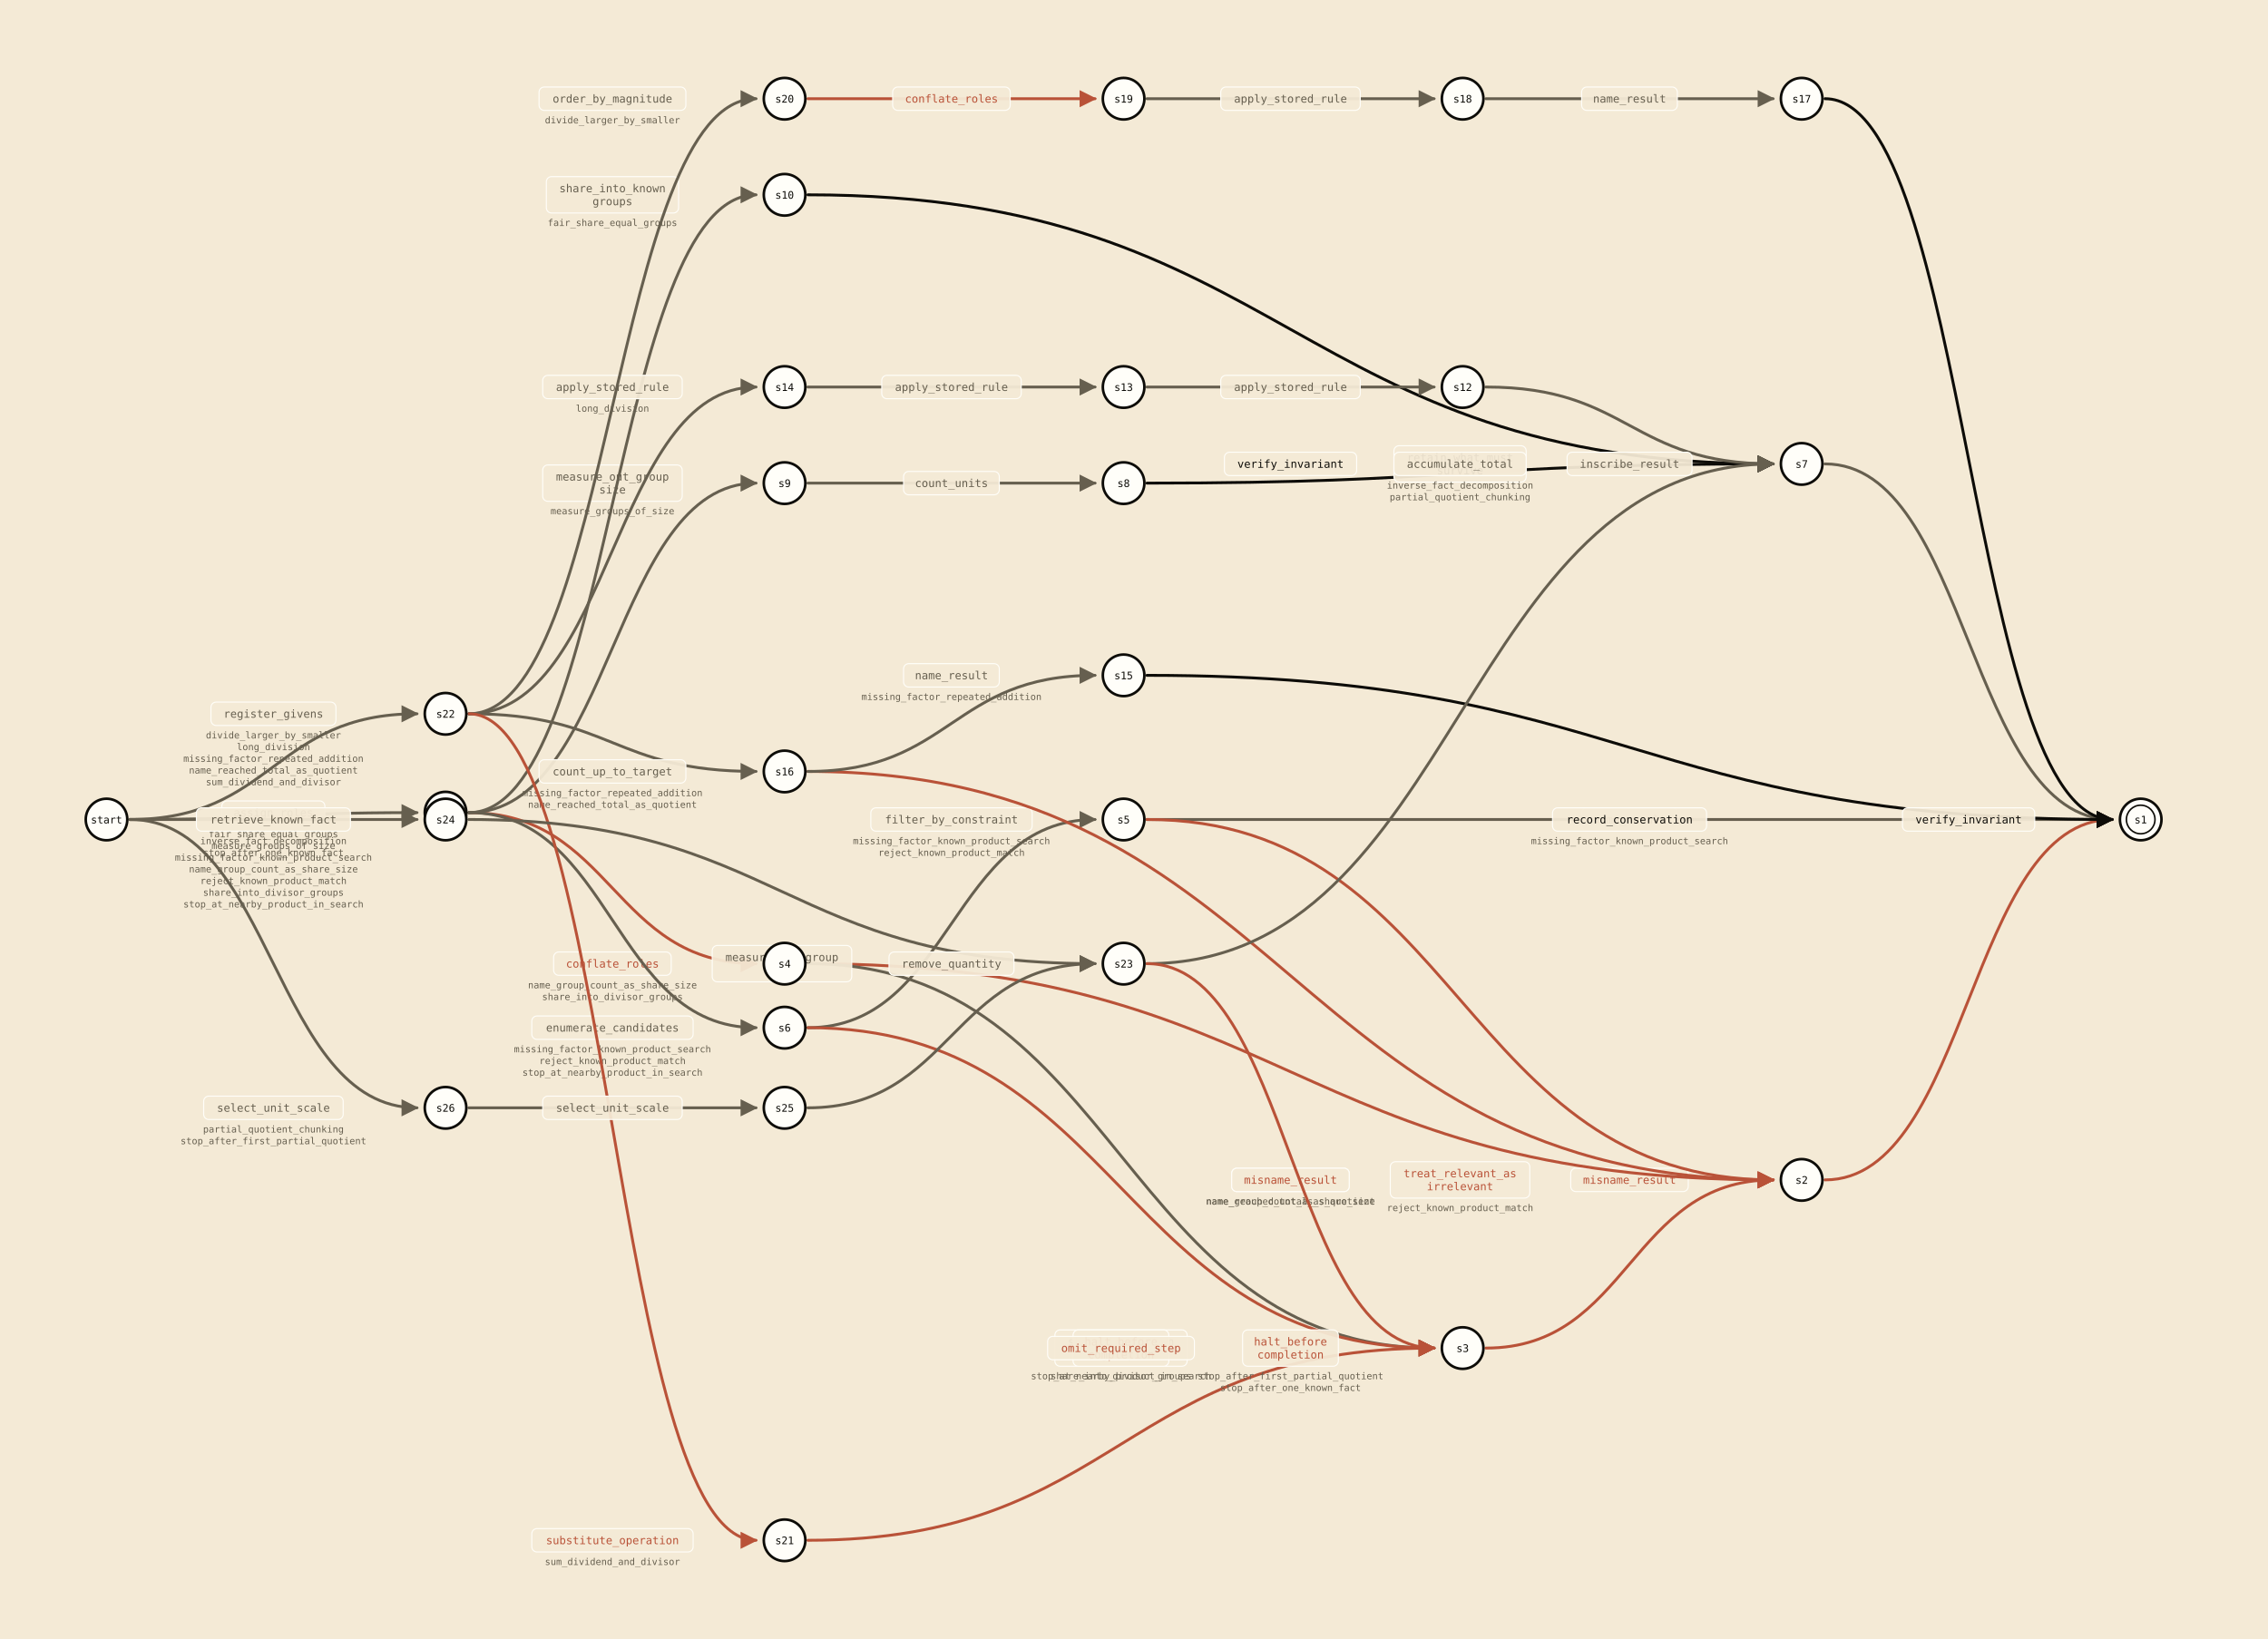
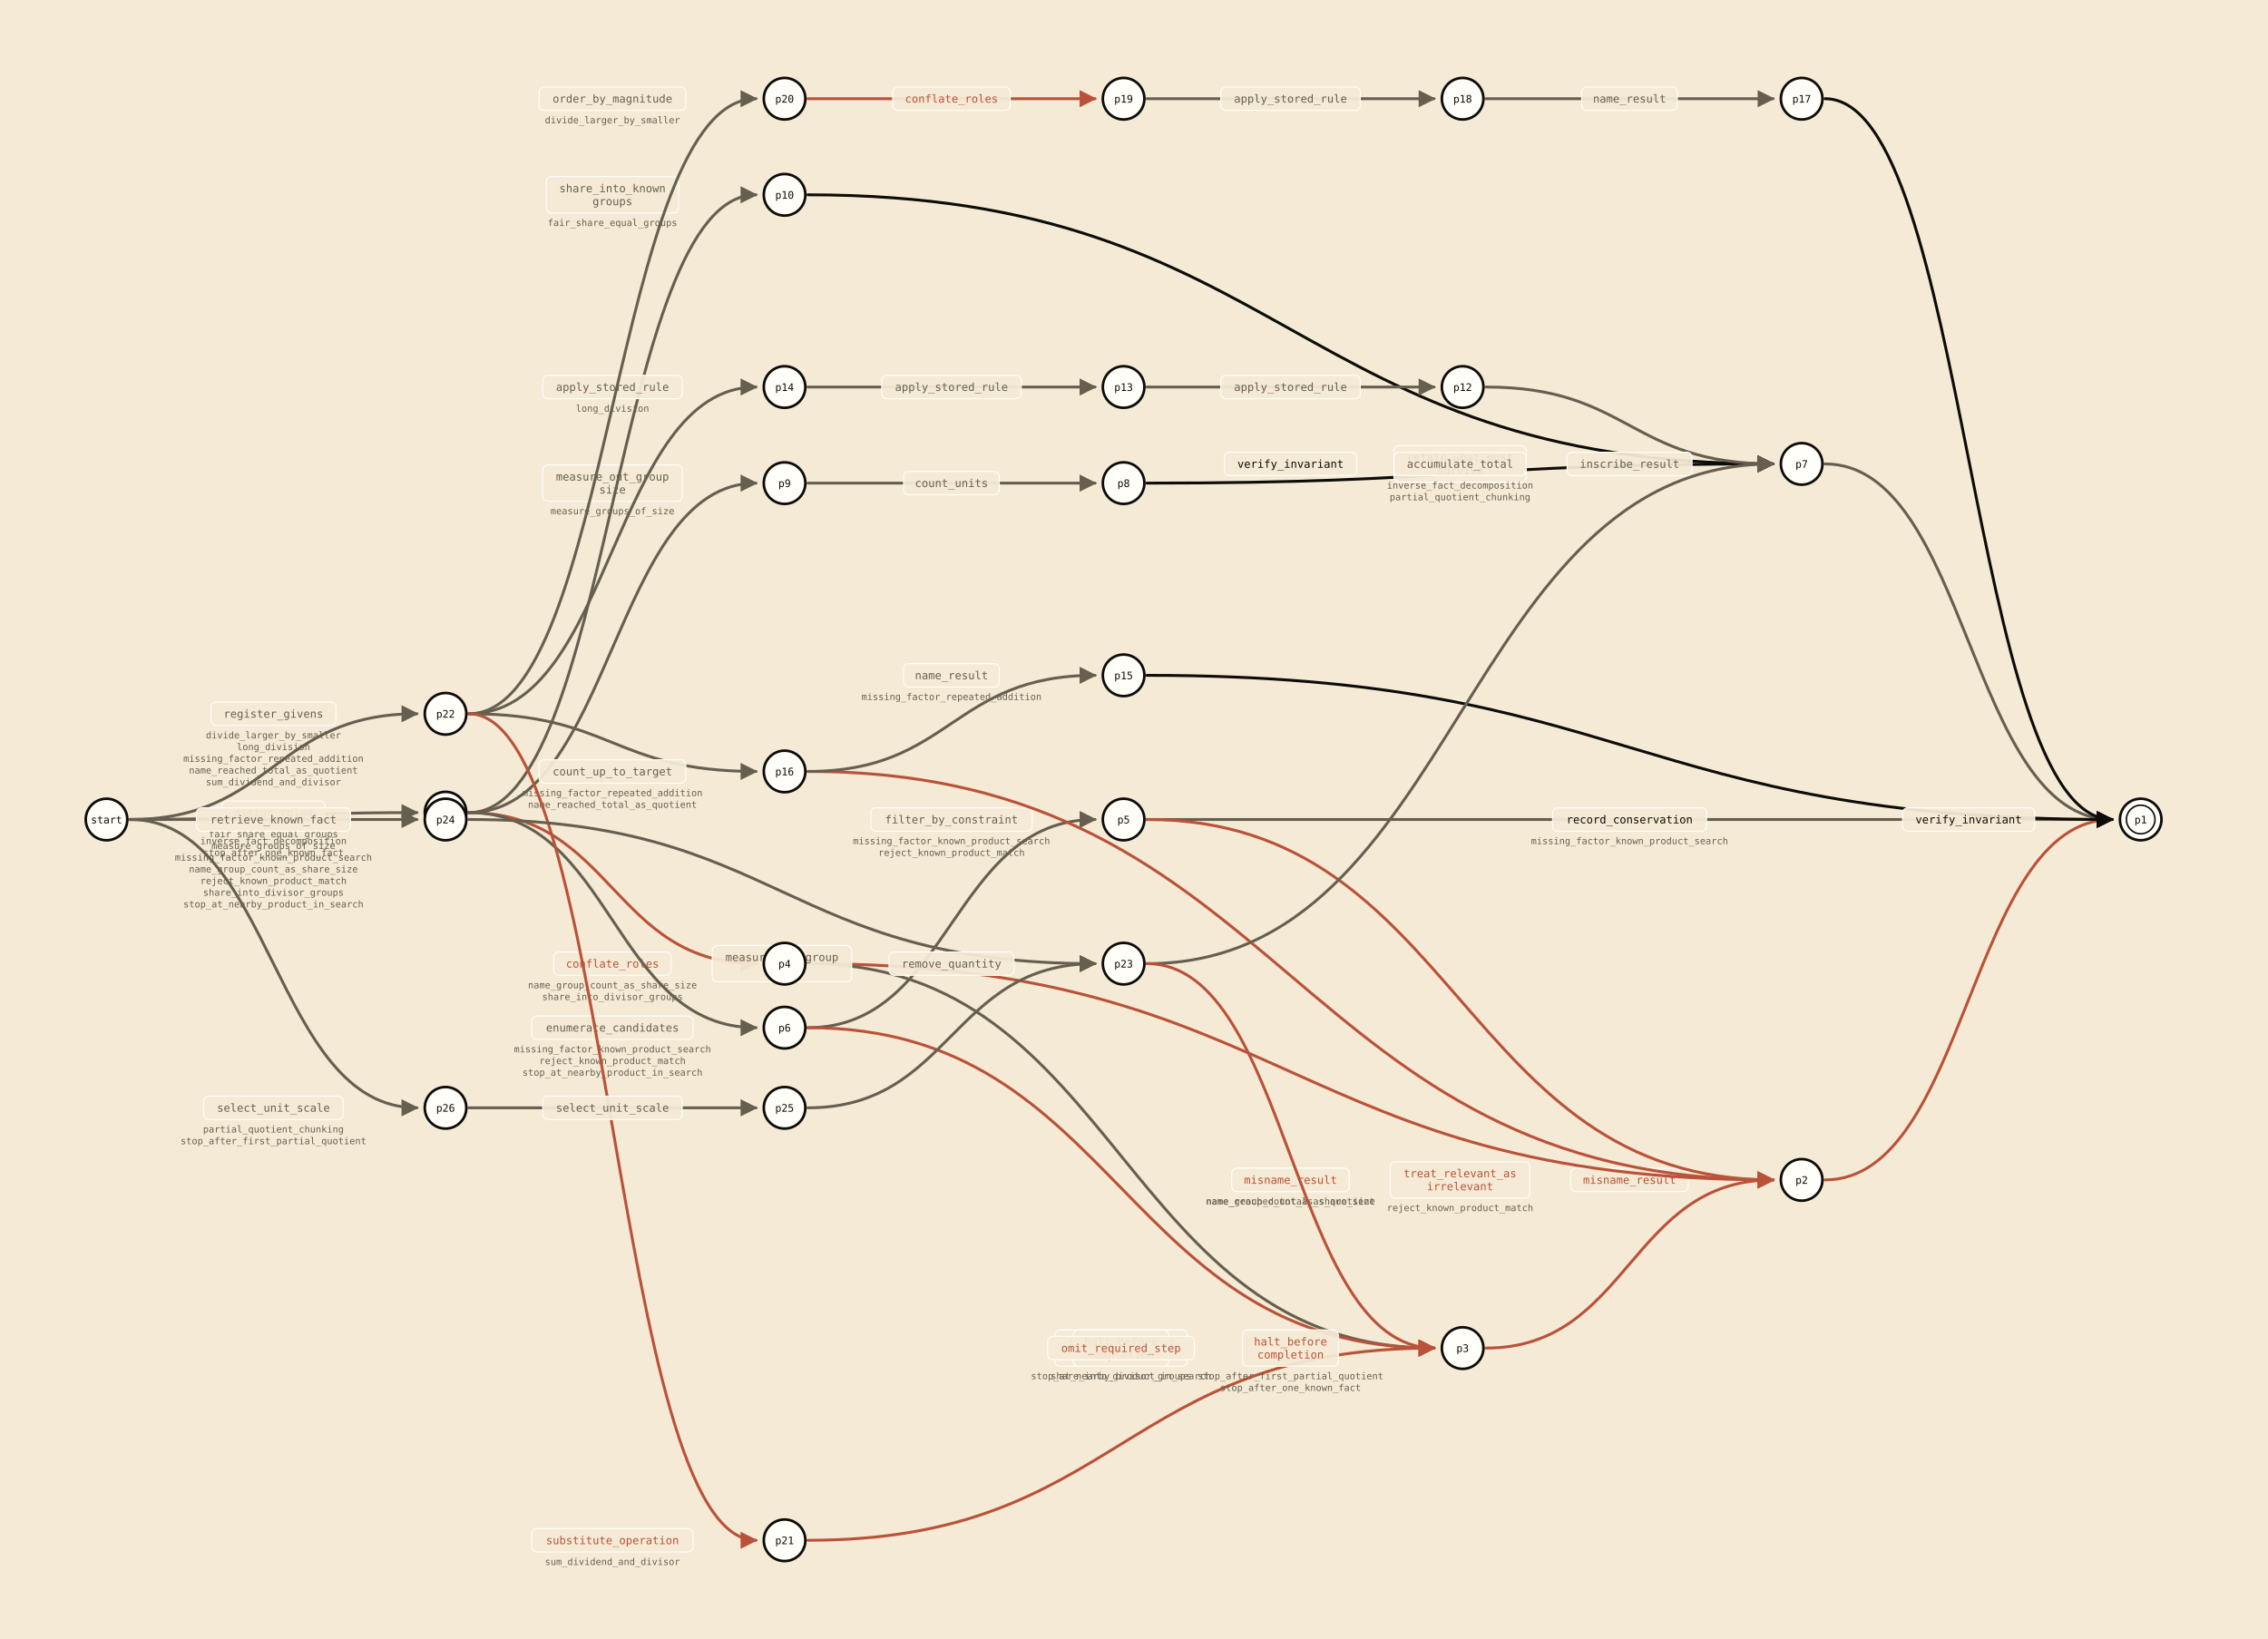
<svg xmlns="http://www.w3.org/2000/svg" width="1746" height="1262" viewBox="0 0 1746 1262" role="img" aria-labelledby="title desc">
  <rect width="100%" height="100%" fill="#f4ead6" />
  <defs>
    <marker id="composite-conserving" viewBox="0 0 10 10" refX="9" refY="5" markerWidth="6" markerHeight="6" orient="auto">
      <path d="M0 0 L10 5 L0 10 z" fill="#0d0c08" />
    </marker>
    <marker id="composite-deforming" viewBox="0 0 10 10" refX="9" refY="5" markerWidth="6" markerHeight="6" orient="auto">
      <path d="M0 0 L10 5 L0 10 z" fill="#b95238" />
    </marker>
    <marker id="composite-neutral" viewBox="0 0 10 10" refX="9" refY="5" markerWidth="6" markerHeight="6" orient="auto">
      <path d="M0 0 L10 5 L0 10 z" fill="#665f4f" />
    </marker>
  </defs>
  <path d="M 100.0 631.0 C 210.5 631.0, 210.5 625.7, 321.0 625.7" fill="none" stroke="#665f4f" stroke-width="2.2" stroke-linecap="round" marker-end="url(#composite-neutral)" />
  <rect x="170.8" y="616.7" width="79.3" height="18.0" rx="4" fill="#f4ead6" fill-opacity="0.94" stroke="#fffef9" stroke-width="0.8" />
  <text x="210.5" y="628.7" text-anchor="middle" font-family="ui-monospace, Menlo, Consolas, monospace" font-size="8.5" font-weight="normal" fill="#665f4f">assign_roles</text>
  <text x="210.5" y="644.7" text-anchor="middle" font-family="ui-monospace, Menlo, Consolas, monospace" font-size="7.2" font-weight="normal" fill="#665f4f">fair_share_equal_groups</text>
  <text x="210.5" y="653.7" text-anchor="middle" font-family="ui-monospace, Menlo, Consolas, monospace" font-size="7.2" font-weight="normal" fill="#665f4f">measure_groups_of_size</text>
  <text x="210.5" y="662.7" text-anchor="middle" font-family="ui-monospace, Menlo, Consolas, monospace" font-size="7.2" font-weight="normal" fill="#665f4f">missing_factor_known_product_search</text>
  <text x="210.5" y="671.7" text-anchor="middle" font-family="ui-monospace, Menlo, Consolas, monospace" font-size="7.2" font-weight="normal" fill="#665f4f">name_group_count_as_share_size</text>
  <text x="210.5" y="680.7" text-anchor="middle" font-family="ui-monospace, Menlo, Consolas, monospace" font-size="7.2" font-weight="normal" fill="#665f4f">reject_known_product_match</text>
  <text x="210.5" y="689.7" text-anchor="middle" font-family="ui-monospace, Menlo, Consolas, monospace" font-size="7.2" font-weight="normal" fill="#665f4f">share_into_divisor_groups</text>
  <text x="210.5" y="698.7" text-anchor="middle" font-family="ui-monospace, Menlo, Consolas, monospace" font-size="7.2" font-weight="normal" fill="#665f4f">stop_at_nearby_product_in_search</text>
  <path d="M 100.0 631.0 C 210.5 631.0, 210.5 549.6, 321.0 549.6" fill="none" stroke="#665f4f" stroke-width="2.2" stroke-linecap="round" marker-end="url(#composite-neutral)" />
  <rect x="162.4" y="540.6" width="96.2" height="18.0" rx="4" fill="#f4ead6" fill-opacity="0.94" stroke="#fffef9" stroke-width="0.8" />
  <text x="210.5" y="552.6" text-anchor="middle" font-family="ui-monospace, Menlo, Consolas, monospace" font-size="8.5" font-weight="normal" fill="#665f4f">register_givens</text>
  <text x="210.5" y="568.6" text-anchor="middle" font-family="ui-monospace, Menlo, Consolas, monospace" font-size="7.2" font-weight="normal" fill="#665f4f">divide_larger_by_smaller</text>
  <text x="210.5" y="577.6" text-anchor="middle" font-family="ui-monospace, Menlo, Consolas, monospace" font-size="7.2" font-weight="normal" fill="#665f4f">long_division</text>
  <text x="210.5" y="586.6" text-anchor="middle" font-family="ui-monospace, Menlo, Consolas, monospace" font-size="7.2" font-weight="normal" fill="#665f4f">missing_factor_repeated_addition</text>
  <text x="210.5" y="595.6" text-anchor="middle" font-family="ui-monospace, Menlo, Consolas, monospace" font-size="7.2" font-weight="normal" fill="#665f4f">name_reached_total_as_quotient</text>
  <text x="210.5" y="604.6" text-anchor="middle" font-family="ui-monospace, Menlo, Consolas, monospace" font-size="7.2" font-weight="normal" fill="#665f4f">sum_dividend_and_divisor</text>
  <path d="M 100.0 631.0 C 210.5 631.0, 210.5 631.0, 321.0 631.0" fill="none" stroke="#665f4f" stroke-width="2.2" stroke-linecap="round" marker-end="url(#composite-neutral)" />
  <rect x="151.2" y="622.0" width="118.6" height="18.0" rx="4" fill="#f4ead6" fill-opacity="0.94" stroke="#fffef9" stroke-width="0.8" />
  <text x="210.5" y="634.0" text-anchor="middle" font-family="ui-monospace, Menlo, Consolas, monospace" font-size="8.5" font-weight="normal" fill="#665f4f">retrieve_known_fact</text>
  <text x="210.5" y="650.0" text-anchor="middle" font-family="ui-monospace, Menlo, Consolas, monospace" font-size="7.2" font-weight="normal" fill="#665f4f">inverse_fact_decomposition</text>
  <text x="210.5" y="659.0" text-anchor="middle" font-family="ui-monospace, Menlo, Consolas, monospace" font-size="7.2" font-weight="normal" fill="#665f4f">stop_after_one_known_fact</text>
  <path d="M 100.0 631.0 C 210.5 631.0, 210.5 853.0, 321.0 853.0" fill="none" stroke="#665f4f" stroke-width="2.2" stroke-linecap="round" marker-end="url(#composite-neutral)" />
  <rect x="156.8" y="844.0" width="107.4" height="18.0" rx="4" fill="#f4ead6" fill-opacity="0.94" stroke="#fffef9" stroke-width="0.8" />
  <text x="210.5" y="856.0" text-anchor="middle" font-family="ui-monospace, Menlo, Consolas, monospace" font-size="8.5" font-weight="normal" fill="#665f4f">select_unit_scale</text>
  <text x="210.5" y="872.0" text-anchor="middle" font-family="ui-monospace, Menlo, Consolas, monospace" font-size="7.2" font-weight="normal" fill="#665f4f">partial_quotient_chunking</text>
  <text x="210.5" y="881.0" text-anchor="middle" font-family="ui-monospace, Menlo, Consolas, monospace" font-size="7.2" font-weight="normal" fill="#665f4f">stop_after_first_partial_quotient</text>
  <path d="M 1405.0 908.5 C 1515.5 908.5, 1515.5 631.0, 1626.0 631.0" fill="none" stroke="#b95238" stroke-width="2.2" stroke-linecap="round" marker-end="url(#composite-deforming)" />
  <rect x="1478.6" y="622.0" width="73.7" height="18.0" rx="4" fill="#f4ead6" fill-opacity="0.94" stroke="#fffef9" stroke-width="0.8" />
  <text x="1515.5" y="634.0" text-anchor="middle" font-family="ui-monospace, Menlo, Consolas, monospace" font-size="8.5" font-weight="normal" fill="#b95238">record_loss</text>
  <path d="M 1144.0 1038.0 C 1254.5 1038.0, 1254.5 908.5, 1365.0 908.5" fill="none" stroke="#b95238" stroke-width="2.2" stroke-linecap="round" marker-end="url(#composite-deforming)" />
  <rect x="1209.2" y="899.5" width="90.5" height="18.0" rx="4" fill="#f4ead6" fill-opacity="0.94" stroke="#fffef9" stroke-width="0.8" />
  <text x="1254.5" y="911.5" text-anchor="middle" font-family="ui-monospace, Menlo, Consolas, monospace" font-size="8.5" font-weight="normal" fill="#b95238">misname_result</text>
  <path d="M 622.0 742.0 C 993.5 742.0, 993.5 908.5, 1365.0 908.5" fill="none" stroke="#b95238" stroke-width="2.2" stroke-linecap="round" marker-end="url(#composite-deforming)" />
  <rect x="948.2" y="899.5" width="90.5" height="18.0" rx="4" fill="#f4ead6" fill-opacity="0.94" stroke="#fffef9" stroke-width="0.8" />
  <text x="993.5" y="911.5" text-anchor="middle" font-family="ui-monospace, Menlo, Consolas, monospace" font-size="8.5" font-weight="normal" fill="#b95238">misname_result</text>
  <text x="993.5" y="927.5" text-anchor="middle" font-family="ui-monospace, Menlo, Consolas, monospace" font-size="7.2" font-weight="normal" fill="#665f4f">name_group_count_as_share_size</text>
  <path d="M 622.0 742.0 C 863.0 742.0, 863.0 1038.0, 1104.0 1038.0" fill="none" stroke="#665f4f" stroke-width="2.2" stroke-linecap="round" marker-end="url(#composite-neutral)" />
  <rect x="812.1" y="1024.0" width="101.8" height="28.0" rx="4" fill="#f4ead6" fill-opacity="0.94" stroke="#fffef9" stroke-width="0.8" />
  <text x="863.0" y="1036.0" text-anchor="middle" font-family="ui-monospace, Menlo, Consolas, monospace" font-size="8.5" font-weight="normal" fill="#665f4f">share_into_known</text>
  <text x="863.0" y="1046.0" text-anchor="middle" font-family="ui-monospace, Menlo, Consolas, monospace" font-size="8.5" font-weight="normal" fill="#665f4f">groups</text>
  <text x="863.0" y="1062.0" text-anchor="middle" font-family="ui-monospace, Menlo, Consolas, monospace" font-size="7.2" font-weight="normal" fill="#665f4f">share_into_divisor_groups</text>
  <path d="M 883.0 631.0 C 1254.5 631.0, 1254.5 631.0, 1626.0 631.0" fill="none" stroke="#665f4f" stroke-width="2.2" stroke-linecap="round" marker-end="url(#composite-neutral)" />
  <rect x="1217.6" y="622.0" width="73.7" height="18.0" rx="4" fill="#f4ead6" fill-opacity="0.94" stroke="#fffef9" stroke-width="0.8" />
  <text x="1254.5" y="634.0" text-anchor="middle" font-family="ui-monospace, Menlo, Consolas, monospace" font-size="8.5" font-weight="normal" fill="#665f4f">name_result</text>
  <text x="1254.5" y="650.0" text-anchor="middle" font-family="ui-monospace, Menlo, Consolas, monospace" font-size="7.2" font-weight="normal" fill="#665f4f">missing_factor_known_product_search</text>
  <path d="M 883.0 631.0 C 1124.0 631.0, 1124.0 908.5, 1365.0 908.5" fill="none" stroke="#b95238" stroke-width="2.2" stroke-linecap="round" marker-end="url(#composite-deforming)" />
  <rect x="1070.3" y="894.5" width="107.4" height="28.0" rx="4" fill="#f4ead6" fill-opacity="0.94" stroke="#fffef9" stroke-width="0.8" />
  <text x="1124.0" y="906.5" text-anchor="middle" font-family="ui-monospace, Menlo, Consolas, monospace" font-size="8.5" font-weight="normal" fill="#b95238">treat_relevant_as</text>
  <text x="1124.0" y="916.5" text-anchor="middle" font-family="ui-monospace, Menlo, Consolas, monospace" font-size="8.5" font-weight="normal" fill="#b95238">irrelevant</text>
  <text x="1124.0" y="932.5" text-anchor="middle" font-family="ui-monospace, Menlo, Consolas, monospace" font-size="7.2" font-weight="normal" fill="#665f4f">reject_known_product_match</text>
  <path d="M 622.0 791.3 C 732.5 791.3, 732.5 631.0, 843.0 631.0" fill="none" stroke="#665f4f" stroke-width="2.2" stroke-linecap="round" marker-end="url(#composite-neutral)" />
  <rect x="670.4" y="622.0" width="124.2" height="18.0" rx="4" fill="#f4ead6" fill-opacity="0.94" stroke="#fffef9" stroke-width="0.8" />
  <text x="732.5" y="634.0" text-anchor="middle" font-family="ui-monospace, Menlo, Consolas, monospace" font-size="8.5" font-weight="normal" fill="#665f4f">filter_by_constraint</text>
  <text x="732.5" y="650.0" text-anchor="middle" font-family="ui-monospace, Menlo, Consolas, monospace" font-size="7.2" font-weight="normal" fill="#665f4f">missing_factor_known_product_search</text>
  <text x="732.5" y="659.0" text-anchor="middle" font-family="ui-monospace, Menlo, Consolas, monospace" font-size="7.2" font-weight="normal" fill="#665f4f">reject_known_product_match</text>
  <path d="M 622.0 791.3 C 863.0 791.3, 863.0 1038.0, 1104.0 1038.0" fill="none" stroke="#b95238" stroke-width="2.2" stroke-linecap="round" marker-end="url(#composite-deforming)" />
  <rect x="826.1" y="1024.0" width="73.7" height="28.0" rx="4" fill="#f4ead6" fill-opacity="0.94" stroke="#fffef9" stroke-width="0.8" />
  <text x="863.0" y="1036.0" text-anchor="middle" font-family="ui-monospace, Menlo, Consolas, monospace" font-size="8.5" font-weight="normal" fill="#b95238">halt_before</text>
  <text x="863.0" y="1046.0" text-anchor="middle" font-family="ui-monospace, Menlo, Consolas, monospace" font-size="8.5" font-weight="normal" fill="#b95238">completion</text>
  <text x="863.0" y="1062.0" text-anchor="middle" font-family="ui-monospace, Menlo, Consolas, monospace" font-size="7.2" font-weight="normal" fill="#665f4f">stop_at_nearby_product_in_search</text>
  <path d="M 1405.0 357.2 C 1515.5 357.2, 1515.5 631.0, 1626.0 631.0" fill="none" stroke="#665f4f" stroke-width="2.2" stroke-linecap="round" marker-end="url(#composite-neutral)" />
  <rect x="1478.6" y="622.0" width="73.7" height="18.0" rx="4" fill="#f4ead6" fill-opacity="0.94" stroke="#fffef9" stroke-width="0.8" />
  <text x="1515.5" y="634.0" text-anchor="middle" font-family="ui-monospace, Menlo, Consolas, monospace" font-size="8.5" font-weight="normal" fill="#665f4f">name_result</text>
  <path d="M 883.0 372.0 C 1124.0 372.0, 1124.0 357.2, 1365.0 357.2" fill="none" stroke="#0d0c08" stroke-width="2.2" stroke-linecap="round" marker-end="url(#composite-conserving)" />
  <rect x="1073.1" y="343.2" width="101.8" height="28.0" rx="4" fill="#f4ead6" fill-opacity="0.94" stroke="#fffef9" stroke-width="0.8" />
  <text x="1124.0" y="355.2" text-anchor="middle" font-family="ui-monospace, Menlo, Consolas, monospace" font-size="8.5" font-weight="normal" fill="#0d0c08">retain_what_must</text>
  <text x="1124.0" y="365.2" text-anchor="middle" font-family="ui-monospace, Menlo, Consolas, monospace" font-size="8.5" font-weight="normal" fill="#0d0c08">survive</text>
  <path d="M 622.0 372.0 C 732.5 372.0, 732.5 372.0, 843.0 372.0" fill="none" stroke="#665f4f" stroke-width="2.2" stroke-linecap="round" marker-end="url(#composite-neutral)" />
  <rect x="695.6" y="363.0" width="73.7" height="18.0" rx="4" fill="#f4ead6" fill-opacity="0.94" stroke="#fffef9" stroke-width="0.8" />
  <text x="732.5" y="375.0" text-anchor="middle" font-family="ui-monospace, Menlo, Consolas, monospace" font-size="8.5" font-weight="normal" fill="#665f4f">count_units</text>
  <path d="M 622.0 150.0 C 993.5 150.0, 993.5 357.2, 1365.0 357.2" fill="none" stroke="#0d0c08" stroke-width="2.2" stroke-linecap="round" marker-end="url(#composite-conserving)" />
  <rect x="942.6" y="348.2" width="101.8" height="18.0" rx="4" fill="#f4ead6" fill-opacity="0.94" stroke="#fffef9" stroke-width="0.8" />
  <text x="993.5" y="360.2" text-anchor="middle" font-family="ui-monospace, Menlo, Consolas, monospace" font-size="8.5" font-weight="normal" fill="#0d0c08">verify_invariant</text>
  <path d="M 361.0 625.7 C 471.5 625.7, 471.5 742.0, 582.0 742.0" fill="none" stroke="#b95238" stroke-width="2.2" stroke-linecap="round" marker-end="url(#composite-deforming)" />
  <rect x="426.2" y="733.0" width="90.5" height="18.0" rx="4" fill="#f4ead6" fill-opacity="0.94" stroke="#fffef9" stroke-width="0.8" />
  <text x="471.5" y="745.0" text-anchor="middle" font-family="ui-monospace, Menlo, Consolas, monospace" font-size="8.5" font-weight="normal" fill="#b95238">conflate_roles</text>
  <text x="471.5" y="761.0" text-anchor="middle" font-family="ui-monospace, Menlo, Consolas, monospace" font-size="7.2" font-weight="normal" fill="#665f4f">name_group_count_as_share_size</text>
  <text x="471.5" y="770.0" text-anchor="middle" font-family="ui-monospace, Menlo, Consolas, monospace" font-size="7.2" font-weight="normal" fill="#665f4f">share_into_divisor_groups</text>
  <path d="M 361.0 625.7 C 471.5 625.7, 471.5 791.3, 582.0 791.3" fill="none" stroke="#665f4f" stroke-width="2.2" stroke-linecap="round" marker-end="url(#composite-neutral)" />
  <rect x="409.4" y="782.3" width="124.2" height="18.0" rx="4" fill="#f4ead6" fill-opacity="0.94" stroke="#fffef9" stroke-width="0.8" />
  <text x="471.5" y="794.3" text-anchor="middle" font-family="ui-monospace, Menlo, Consolas, monospace" font-size="8.5" font-weight="normal" fill="#665f4f">enumerate_candidates</text>
  <text x="471.5" y="810.3" text-anchor="middle" font-family="ui-monospace, Menlo, Consolas, monospace" font-size="7.2" font-weight="normal" fill="#665f4f">missing_factor_known_product_search</text>
  <text x="471.5" y="819.3" text-anchor="middle" font-family="ui-monospace, Menlo, Consolas, monospace" font-size="7.2" font-weight="normal" fill="#665f4f">reject_known_product_match</text>
  <text x="471.5" y="828.3" text-anchor="middle" font-family="ui-monospace, Menlo, Consolas, monospace" font-size="7.2" font-weight="normal" fill="#665f4f">stop_at_nearby_product_in_search</text>
  <path d="M 361.0 625.7 C 471.5 625.7, 471.5 372.0, 582.0 372.0" fill="none" stroke="#665f4f" stroke-width="2.2" stroke-linecap="round" marker-end="url(#composite-neutral)" />
  <rect x="417.8" y="358.0" width="107.4" height="28.0" rx="4" fill="#f4ead6" fill-opacity="0.94" stroke="#fffef9" stroke-width="0.8" />
  <text x="471.5" y="370.0" text-anchor="middle" font-family="ui-monospace, Menlo, Consolas, monospace" font-size="8.5" font-weight="normal" fill="#665f4f">measure_out_group</text>
  <text x="471.5" y="380.0" text-anchor="middle" font-family="ui-monospace, Menlo, Consolas, monospace" font-size="8.5" font-weight="normal" fill="#665f4f">size</text>
  <text x="471.5" y="396.0" text-anchor="middle" font-family="ui-monospace, Menlo, Consolas, monospace" font-size="7.2" font-weight="normal" fill="#665f4f">measure_groups_of_size</text>
  <path d="M 361.0 625.7 C 471.5 625.7, 471.5 150.0, 582.0 150.0" fill="none" stroke="#665f4f" stroke-width="2.2" stroke-linecap="round" marker-end="url(#composite-neutral)" />
  <rect x="420.6" y="136.0" width="101.8" height="28.0" rx="4" fill="#f4ead6" fill-opacity="0.94" stroke="#fffef9" stroke-width="0.8" />
  <text x="471.5" y="148.0" text-anchor="middle" font-family="ui-monospace, Menlo, Consolas, monospace" font-size="8.5" font-weight="normal" fill="#665f4f">share_into_known</text>
  <text x="471.5" y="158.0" text-anchor="middle" font-family="ui-monospace, Menlo, Consolas, monospace" font-size="8.5" font-weight="normal" fill="#665f4f">groups</text>
  <text x="471.5" y="174.0" text-anchor="middle" font-family="ui-monospace, Menlo, Consolas, monospace" font-size="7.2" font-weight="normal" fill="#665f4f">fair_share_equal_groups</text>
  <path d="M 1144.0 298.0 C 1254.5 298.0, 1254.5 357.2, 1365.0 357.2" fill="none" stroke="#665f4f" stroke-width="2.2" stroke-linecap="round" marker-end="url(#composite-neutral)" />
  <rect x="1206.4" y="348.2" width="96.2" height="18.0" rx="4" fill="#f4ead6" fill-opacity="0.94" stroke="#fffef9" stroke-width="0.8" />
  <text x="1254.5" y="360.2" text-anchor="middle" font-family="ui-monospace, Menlo, Consolas, monospace" font-size="8.5" font-weight="normal" fill="#665f4f">inscribe_result</text>
  <path d="M 883.0 298.0 C 993.5 298.0, 993.5 298.0, 1104.0 298.0" fill="none" stroke="#665f4f" stroke-width="2.2" stroke-linecap="round" marker-end="url(#composite-neutral)" />
  <rect x="939.8" y="289.0" width="107.4" height="18.0" rx="4" fill="#f4ead6" fill-opacity="0.94" stroke="#fffef9" stroke-width="0.8" />
  <text x="993.5" y="301.0" text-anchor="middle" font-family="ui-monospace, Menlo, Consolas, monospace" font-size="8.5" font-weight="normal" fill="#665f4f">apply_stored_rule</text>
  <path d="M 622.0 298.0 C 732.5 298.0, 732.5 298.0, 843.0 298.0" fill="none" stroke="#665f4f" stroke-width="2.2" stroke-linecap="round" marker-end="url(#composite-neutral)" />
  <rect x="678.8" y="289.0" width="107.4" height="18.0" rx="4" fill="#f4ead6" fill-opacity="0.94" stroke="#fffef9" stroke-width="0.8" />
  <text x="732.5" y="301.0" text-anchor="middle" font-family="ui-monospace, Menlo, Consolas, monospace" font-size="8.5" font-weight="normal" fill="#665f4f">apply_stored_rule</text>
  <path d="M 883.0 520.0 C 1254.5 520.0, 1254.5 631.0, 1626.0 631.0" fill="none" stroke="#0d0c08" stroke-width="2.2" stroke-linecap="round" marker-end="url(#composite-conserving)" />
  <rect x="1195.2" y="622.0" width="118.6" height="18.0" rx="4" fill="#f4ead6" fill-opacity="0.94" stroke="#fffef9" stroke-width="0.8" />
  <text x="1254.5" y="634.0" text-anchor="middle" font-family="ui-monospace, Menlo, Consolas, monospace" font-size="8.5" font-weight="normal" fill="#0d0c08">record_conservation</text>
  <path d="M 622.0 594.0 C 993.5 594.0, 993.5 908.5, 1365.0 908.5" fill="none" stroke="#b95238" stroke-width="2.2" stroke-linecap="round" marker-end="url(#composite-deforming)" />
  <rect x="948.2" y="899.5" width="90.5" height="18.0" rx="4" fill="#f4ead6" fill-opacity="0.94" stroke="#fffef9" stroke-width="0.8" />
  <text x="993.5" y="911.5" text-anchor="middle" font-family="ui-monospace, Menlo, Consolas, monospace" font-size="8.5" font-weight="normal" fill="#b95238">misname_result</text>
  <text x="993.5" y="927.5" text-anchor="middle" font-family="ui-monospace, Menlo, Consolas, monospace" font-size="7.2" font-weight="normal" fill="#665f4f">name_reached_total_as_quotient</text>
  <path d="M 622.0 594.0 C 732.5 594.0, 732.5 520.0, 843.0 520.0" fill="none" stroke="#665f4f" stroke-width="2.2" stroke-linecap="round" marker-end="url(#composite-neutral)" />
  <rect x="695.6" y="511.0" width="73.7" height="18.0" rx="4" fill="#f4ead6" fill-opacity="0.94" stroke="#fffef9" stroke-width="0.8" />
  <text x="732.5" y="523.0" text-anchor="middle" font-family="ui-monospace, Menlo, Consolas, monospace" font-size="8.5" font-weight="normal" fill="#665f4f">name_result</text>
  <text x="732.5" y="539.0" text-anchor="middle" font-family="ui-monospace, Menlo, Consolas, monospace" font-size="7.2" font-weight="normal" fill="#665f4f">missing_factor_repeated_addition</text>
  <path d="M 1405.0 76.0 C 1515.5 76.0, 1515.5 631.0, 1626.0 631.0" fill="none" stroke="#0d0c08" stroke-width="2.2" stroke-linecap="round" marker-end="url(#composite-conserving)" />
  <rect x="1464.6" y="622.0" width="101.8" height="18.0" rx="4" fill="#f4ead6" fill-opacity="0.94" stroke="#fffef9" stroke-width="0.8" />
  <text x="1515.5" y="634.0" text-anchor="middle" font-family="ui-monospace, Menlo, Consolas, monospace" font-size="8.5" font-weight="normal" fill="#0d0c08">verify_invariant</text>
  <path d="M 1144.0 76.0 C 1254.5 76.0, 1254.5 76.0, 1365.0 76.0" fill="none" stroke="#665f4f" stroke-width="2.2" stroke-linecap="round" marker-end="url(#composite-neutral)" />
  <rect x="1217.6" y="67.0" width="73.7" height="18.0" rx="4" fill="#f4ead6" fill-opacity="0.94" stroke="#fffef9" stroke-width="0.8" />
  <text x="1254.5" y="79.0" text-anchor="middle" font-family="ui-monospace, Menlo, Consolas, monospace" font-size="8.5" font-weight="normal" fill="#665f4f">name_result</text>
  <path d="M 883.0 76.0 C 993.5 76.0, 993.5 76.0, 1104.0 76.0" fill="none" stroke="#665f4f" stroke-width="2.2" stroke-linecap="round" marker-end="url(#composite-neutral)" />
  <rect x="939.8" y="67.0" width="107.4" height="18.0" rx="4" fill="#f4ead6" fill-opacity="0.94" stroke="#fffef9" stroke-width="0.8" />
  <text x="993.5" y="79.0" text-anchor="middle" font-family="ui-monospace, Menlo, Consolas, monospace" font-size="8.5" font-weight="normal" fill="#665f4f">apply_stored_rule</text>
  <path d="M 622.0 76.0 C 732.5 76.0, 732.5 76.0, 843.0 76.0" fill="none" stroke="#b95238" stroke-width="2.2" stroke-linecap="round" marker-end="url(#composite-deforming)" />
  <rect x="687.2" y="67.0" width="90.5" height="18.0" rx="4" fill="#f4ead6" fill-opacity="0.94" stroke="#fffef9" stroke-width="0.8" />
  <text x="732.5" y="79.0" text-anchor="middle" font-family="ui-monospace, Menlo, Consolas, monospace" font-size="8.5" font-weight="normal" fill="#b95238">conflate_roles</text>
  <path d="M 622.0 1186.0 C 863.0 1186.0, 863.0 1038.0, 1104.0 1038.0" fill="none" stroke="#b95238" stroke-width="2.2" stroke-linecap="round" marker-end="url(#composite-deforming)" />
  <rect x="806.5" y="1029.0" width="113.0" height="18.0" rx="4" fill="#f4ead6" fill-opacity="0.94" stroke="#fffef9" stroke-width="0.8" />
  <text x="863.0" y="1041.0" text-anchor="middle" font-family="ui-monospace, Menlo, Consolas, monospace" font-size="8.5" font-weight="normal" fill="#b95238">omit_required_step</text>
  <path d="M 361.0 549.6 C 471.5 549.6, 471.5 298.0, 582.0 298.0" fill="none" stroke="#665f4f" stroke-width="2.2" stroke-linecap="round" marker-end="url(#composite-neutral)" />
  <rect x="417.8" y="289.0" width="107.4" height="18.0" rx="4" fill="#f4ead6" fill-opacity="0.94" stroke="#fffef9" stroke-width="0.8" />
  <text x="471.5" y="301.0" text-anchor="middle" font-family="ui-monospace, Menlo, Consolas, monospace" font-size="8.5" font-weight="normal" fill="#665f4f">apply_stored_rule</text>
  <text x="471.5" y="317.0" text-anchor="middle" font-family="ui-monospace, Menlo, Consolas, monospace" font-size="7.2" font-weight="normal" fill="#665f4f">long_division</text>
  <path d="M 361.0 549.6 C 471.5 549.6, 471.5 594.0, 582.0 594.0" fill="none" stroke="#665f4f" stroke-width="2.2" stroke-linecap="round" marker-end="url(#composite-neutral)" />
  <rect x="415.0" y="585.0" width="113.0" height="18.0" rx="4" fill="#f4ead6" fill-opacity="0.94" stroke="#fffef9" stroke-width="0.8" />
  <text x="471.5" y="597.0" text-anchor="middle" font-family="ui-monospace, Menlo, Consolas, monospace" font-size="8.5" font-weight="normal" fill="#665f4f">count_up_to_target</text>
  <text x="471.5" y="613.0" text-anchor="middle" font-family="ui-monospace, Menlo, Consolas, monospace" font-size="7.2" font-weight="normal" fill="#665f4f">missing_factor_repeated_addition</text>
  <text x="471.5" y="622.0" text-anchor="middle" font-family="ui-monospace, Menlo, Consolas, monospace" font-size="7.2" font-weight="normal" fill="#665f4f">name_reached_total_as_quotient</text>
  <path d="M 361.0 549.6 C 471.5 549.6, 471.5 76.0, 582.0 76.0" fill="none" stroke="#665f4f" stroke-width="2.2" stroke-linecap="round" marker-end="url(#composite-neutral)" />
  <rect x="415.0" y="67.0" width="113.0" height="18.0" rx="4" fill="#f4ead6" fill-opacity="0.94" stroke="#fffef9" stroke-width="0.8" />
  <text x="471.5" y="79.0" text-anchor="middle" font-family="ui-monospace, Menlo, Consolas, monospace" font-size="8.5" font-weight="normal" fill="#665f4f">order_by_magnitude</text>
  <text x="471.5" y="95.0" text-anchor="middle" font-family="ui-monospace, Menlo, Consolas, monospace" font-size="7.2" font-weight="normal" fill="#665f4f">divide_larger_by_smaller</text>
  <path d="M 361.0 549.6 C 471.5 549.6, 471.5 1186.0, 582.0 1186.0" fill="none" stroke="#b95238" stroke-width="2.2" stroke-linecap="round" marker-end="url(#composite-deforming)" />
  <rect x="409.4" y="1177.0" width="124.2" height="18.0" rx="4" fill="#f4ead6" fill-opacity="0.94" stroke="#fffef9" stroke-width="0.8" />
  <text x="471.5" y="1189.0" text-anchor="middle" font-family="ui-monospace, Menlo, Consolas, monospace" font-size="8.5" font-weight="normal" fill="#b95238">substitute_operation</text>
  <text x="471.5" y="1205.0" text-anchor="middle" font-family="ui-monospace, Menlo, Consolas, monospace" font-size="7.2" font-weight="normal" fill="#665f4f">sum_dividend_and_divisor</text>
  <path d="M 883.0 742.0 C 1124.0 742.0, 1124.0 357.2, 1365.0 357.2" fill="none" stroke="#665f4f" stroke-width="2.2" stroke-linecap="round" marker-end="url(#composite-neutral)" />
  <rect x="1073.1" y="348.2" width="101.8" height="18.0" rx="4" fill="#f4ead6" fill-opacity="0.94" stroke="#fffef9" stroke-width="0.8" />
  <text x="1124.0" y="360.2" text-anchor="middle" font-family="ui-monospace, Menlo, Consolas, monospace" font-size="8.5" font-weight="normal" fill="#665f4f">accumulate_total</text>
  <text x="1124.0" y="376.2" text-anchor="middle" font-family="ui-monospace, Menlo, Consolas, monospace" font-size="7.2" font-weight="normal" fill="#665f4f">inverse_fact_decomposition</text>
  <text x="1124.0" y="385.2" text-anchor="middle" font-family="ui-monospace, Menlo, Consolas, monospace" font-size="7.2" font-weight="normal" fill="#665f4f">partial_quotient_chunking</text>
  <path d="M 883.0 742.0 C 993.5 742.0, 993.5 1038.0, 1104.0 1038.0" fill="none" stroke="#b95238" stroke-width="2.2" stroke-linecap="round" marker-end="url(#composite-deforming)" />
  <rect x="956.6" y="1024.0" width="73.7" height="28.0" rx="4" fill="#f4ead6" fill-opacity="0.94" stroke="#fffef9" stroke-width="0.8" />
  <text x="993.5" y="1036.0" text-anchor="middle" font-family="ui-monospace, Menlo, Consolas, monospace" font-size="8.5" font-weight="normal" fill="#b95238">halt_before</text>
  <text x="993.5" y="1046.0" text-anchor="middle" font-family="ui-monospace, Menlo, Consolas, monospace" font-size="8.5" font-weight="normal" fill="#b95238">completion</text>
  <text x="993.5" y="1062.0" text-anchor="middle" font-family="ui-monospace, Menlo, Consolas, monospace" font-size="7.2" font-weight="normal" fill="#665f4f">stop_after_first_partial_quotient</text>
  <text x="993.5" y="1071.0" text-anchor="middle" font-family="ui-monospace, Menlo, Consolas, monospace" font-size="7.2" font-weight="normal" fill="#665f4f">stop_after_one_known_fact</text>
  <path d="M 361.0 631.0 C 602.0 631.0, 602.0 742.0, 843.0 742.0" fill="none" stroke="#665f4f" stroke-width="2.2" stroke-linecap="round" marker-end="url(#composite-neutral)" />
  <rect x="548.3" y="728.0" width="107.4" height="28.0" rx="4" fill="#f4ead6" fill-opacity="0.94" stroke="#fffef9" stroke-width="0.8" />
  <text x="602.0" y="740.0" text-anchor="middle" font-family="ui-monospace, Menlo, Consolas, monospace" font-size="8.5" font-weight="normal" fill="#665f4f">measure_out_group</text>
  <text x="602.0" y="750.0" text-anchor="middle" font-family="ui-monospace, Menlo, Consolas, monospace" font-size="8.5" font-weight="normal" fill="#665f4f">size</text>
  <path d="M 622.0 853.0 C 732.5 853.0, 732.5 742.0, 843.0 742.0" fill="none" stroke="#665f4f" stroke-width="2.2" stroke-linecap="round" marker-end="url(#composite-neutral)" />
  <rect x="684.4" y="733.0" width="96.2" height="18.0" rx="4" fill="#f4ead6" fill-opacity="0.94" stroke="#fffef9" stroke-width="0.8" />
  <text x="732.5" y="745.0" text-anchor="middle" font-family="ui-monospace, Menlo, Consolas, monospace" font-size="8.5" font-weight="normal" fill="#665f4f">remove_quantity</text>
  <path d="M 361.0 853.0 C 471.5 853.0, 471.5 853.0, 582.0 853.0" fill="none" stroke="#665f4f" stroke-width="2.2" stroke-linecap="round" marker-end="url(#composite-neutral)" />
  <rect x="417.8" y="844.0" width="107.4" height="18.0" rx="4" fill="#f4ead6" fill-opacity="0.94" stroke="#fffef9" stroke-width="0.8" />
  <text x="471.5" y="856.0" text-anchor="middle" font-family="ui-monospace, Menlo, Consolas, monospace" font-size="8.5" font-weight="normal" fill="#665f4f">select_unit_scale</text>
  <circle cx="82.0" cy="631.0" r="16" fill="#fffef9" stroke="#0d0c08" stroke-width="2" />
  <text x="82.0" y="634.0" text-anchor="middle" font-family="ui-monospace, Menlo, Consolas, monospace" font-size="8.0" font-weight="normal" fill="#0d0c08">start</text>
  <circle cx="1648.0" cy="631.0" r="16" fill="#fffef9" stroke="#0d0c08" stroke-width="2" />
  <circle cx="1648.0" cy="631.0" r="11" fill="none" stroke="#0d0c08" stroke-width="1.2" />
-   <text x="1648.0" y="634.0" text-anchor="middle" font-family="ui-monospace, Menlo, Consolas, monospace" font-size="8.0" font-weight="normal" fill="#0d0c08">s1</text>
+   <text x="1648.0" y="634.0" text-anchor="middle" font-family="ui-monospace, Menlo, Consolas, monospace" font-size="8.0" font-weight="normal" fill="#0d0c08">p1</text>
  <circle cx="1387.0" cy="908.5" r="16" fill="#fffef9" stroke="#0d0c08" stroke-width="2" />
-   <text x="1387.0" y="911.5" text-anchor="middle" font-family="ui-monospace, Menlo, Consolas, monospace" font-size="8.0" font-weight="normal" fill="#0d0c08">s2</text>
+   <text x="1387.0" y="911.5" text-anchor="middle" font-family="ui-monospace, Menlo, Consolas, monospace" font-size="8.0" font-weight="normal" fill="#0d0c08">p2</text>
  <circle cx="1126.0" cy="1038.0" r="16" fill="#fffef9" stroke="#0d0c08" stroke-width="2" />
-   <text x="1126.0" y="1041.0" text-anchor="middle" font-family="ui-monospace, Menlo, Consolas, monospace" font-size="8.0" font-weight="normal" fill="#0d0c08">s3</text>
+   <text x="1126.0" y="1041.0" text-anchor="middle" font-family="ui-monospace, Menlo, Consolas, monospace" font-size="8.0" font-weight="normal" fill="#0d0c08">p3</text>
  <circle cx="604.0" cy="742.0" r="16" fill="#fffef9" stroke="#0d0c08" stroke-width="2" />
-   <text x="604.0" y="745.0" text-anchor="middle" font-family="ui-monospace, Menlo, Consolas, monospace" font-size="8.0" font-weight="normal" fill="#0d0c08">s4</text>
+   <text x="604.0" y="745.0" text-anchor="middle" font-family="ui-monospace, Menlo, Consolas, monospace" font-size="8.0" font-weight="normal" fill="#0d0c08">p4</text>
  <circle cx="865.0" cy="631.0" r="16" fill="#fffef9" stroke="#0d0c08" stroke-width="2" />
-   <text x="865.0" y="634.0" text-anchor="middle" font-family="ui-monospace, Menlo, Consolas, monospace" font-size="8.0" font-weight="normal" fill="#0d0c08">s5</text>
+   <text x="865.0" y="634.0" text-anchor="middle" font-family="ui-monospace, Menlo, Consolas, monospace" font-size="8.0" font-weight="normal" fill="#0d0c08">p5</text>
  <circle cx="604.0" cy="791.3" r="16" fill="#fffef9" stroke="#0d0c08" stroke-width="2" />
-   <text x="604.0" y="794.3" text-anchor="middle" font-family="ui-monospace, Menlo, Consolas, monospace" font-size="8.0" font-weight="normal" fill="#0d0c08">s6</text>
+   <text x="604.0" y="794.3" text-anchor="middle" font-family="ui-monospace, Menlo, Consolas, monospace" font-size="8.0" font-weight="normal" fill="#0d0c08">p6</text>
  <circle cx="1387.0" cy="357.2" r="16" fill="#fffef9" stroke="#0d0c08" stroke-width="2" />
-   <text x="1387.0" y="360.2" text-anchor="middle" font-family="ui-monospace, Menlo, Consolas, monospace" font-size="8.0" font-weight="normal" fill="#0d0c08">s7</text>
+   <text x="1387.0" y="360.2" text-anchor="middle" font-family="ui-monospace, Menlo, Consolas, monospace" font-size="8.0" font-weight="normal" fill="#0d0c08">p7</text>
  <circle cx="865.0" cy="372.0" r="16" fill="#fffef9" stroke="#0d0c08" stroke-width="2" />
-   <text x="865.0" y="375.0" text-anchor="middle" font-family="ui-monospace, Menlo, Consolas, monospace" font-size="8.0" font-weight="normal" fill="#0d0c08">s8</text>
+   <text x="865.0" y="375.0" text-anchor="middle" font-family="ui-monospace, Menlo, Consolas, monospace" font-size="8.0" font-weight="normal" fill="#0d0c08">p8</text>
  <circle cx="604.0" cy="372.0" r="16" fill="#fffef9" stroke="#0d0c08" stroke-width="2" />
-   <text x="604.0" y="375.0" text-anchor="middle" font-family="ui-monospace, Menlo, Consolas, monospace" font-size="8.0" font-weight="normal" fill="#0d0c08">s9</text>
+   <text x="604.0" y="375.0" text-anchor="middle" font-family="ui-monospace, Menlo, Consolas, monospace" font-size="8.0" font-weight="normal" fill="#0d0c08">p9</text>
  <circle cx="604.0" cy="150.0" r="16" fill="#fffef9" stroke="#0d0c08" stroke-width="2" />
-   <text x="604.0" y="153.0" text-anchor="middle" font-family="ui-monospace, Menlo, Consolas, monospace" font-size="8.0" font-weight="normal" fill="#0d0c08">s10</text>
+   <text x="604.0" y="153.0" text-anchor="middle" font-family="ui-monospace, Menlo, Consolas, monospace" font-size="8.0" font-weight="normal" fill="#0d0c08">p10</text>
  <circle cx="343.0" cy="625.7" r="16" fill="#fffef9" stroke="#0d0c08" stroke-width="2" />
-   <text x="343.0" y="628.7" text-anchor="middle" font-family="ui-monospace, Menlo, Consolas, monospace" font-size="8.0" font-weight="normal" fill="#0d0c08">s11</text>
+   <text x="343.0" y="628.7" text-anchor="middle" font-family="ui-monospace, Menlo, Consolas, monospace" font-size="8.0" font-weight="normal" fill="#0d0c08">p11</text>
  <circle cx="1126.0" cy="298.0" r="16" fill="#fffef9" stroke="#0d0c08" stroke-width="2" />
-   <text x="1126.0" y="301.0" text-anchor="middle" font-family="ui-monospace, Menlo, Consolas, monospace" font-size="8.0" font-weight="normal" fill="#0d0c08">s12</text>
+   <text x="1126.0" y="301.0" text-anchor="middle" font-family="ui-monospace, Menlo, Consolas, monospace" font-size="8.0" font-weight="normal" fill="#0d0c08">p12</text>
  <circle cx="865.0" cy="298.0" r="16" fill="#fffef9" stroke="#0d0c08" stroke-width="2" />
-   <text x="865.0" y="301.0" text-anchor="middle" font-family="ui-monospace, Menlo, Consolas, monospace" font-size="8.0" font-weight="normal" fill="#0d0c08">s13</text>
+   <text x="865.0" y="301.0" text-anchor="middle" font-family="ui-monospace, Menlo, Consolas, monospace" font-size="8.0" font-weight="normal" fill="#0d0c08">p13</text>
  <circle cx="604.0" cy="298.0" r="16" fill="#fffef9" stroke="#0d0c08" stroke-width="2" />
-   <text x="604.0" y="301.0" text-anchor="middle" font-family="ui-monospace, Menlo, Consolas, monospace" font-size="8.0" font-weight="normal" fill="#0d0c08">s14</text>
+   <text x="604.0" y="301.0" text-anchor="middle" font-family="ui-monospace, Menlo, Consolas, monospace" font-size="8.0" font-weight="normal" fill="#0d0c08">p14</text>
  <circle cx="865.0" cy="520.0" r="16" fill="#fffef9" stroke="#0d0c08" stroke-width="2" />
-   <text x="865.0" y="523.0" text-anchor="middle" font-family="ui-monospace, Menlo, Consolas, monospace" font-size="8.0" font-weight="normal" fill="#0d0c08">s15</text>
+   <text x="865.0" y="523.0" text-anchor="middle" font-family="ui-monospace, Menlo, Consolas, monospace" font-size="8.0" font-weight="normal" fill="#0d0c08">p15</text>
  <circle cx="604.0" cy="594.0" r="16" fill="#fffef9" stroke="#0d0c08" stroke-width="2" />
-   <text x="604.0" y="597.0" text-anchor="middle" font-family="ui-monospace, Menlo, Consolas, monospace" font-size="8.0" font-weight="normal" fill="#0d0c08">s16</text>
+   <text x="604.0" y="597.0" text-anchor="middle" font-family="ui-monospace, Menlo, Consolas, monospace" font-size="8.0" font-weight="normal" fill="#0d0c08">p16</text>
  <circle cx="1387.0" cy="76.0" r="16" fill="#fffef9" stroke="#0d0c08" stroke-width="2" />
-   <text x="1387.0" y="79.0" text-anchor="middle" font-family="ui-monospace, Menlo, Consolas, monospace" font-size="8.0" font-weight="normal" fill="#0d0c08">s17</text>
+   <text x="1387.0" y="79.0" text-anchor="middle" font-family="ui-monospace, Menlo, Consolas, monospace" font-size="8.0" font-weight="normal" fill="#0d0c08">p17</text>
  <circle cx="1126.0" cy="76.0" r="16" fill="#fffef9" stroke="#0d0c08" stroke-width="2" />
-   <text x="1126.0" y="79.0" text-anchor="middle" font-family="ui-monospace, Menlo, Consolas, monospace" font-size="8.0" font-weight="normal" fill="#0d0c08">s18</text>
+   <text x="1126.0" y="79.0" text-anchor="middle" font-family="ui-monospace, Menlo, Consolas, monospace" font-size="8.0" font-weight="normal" fill="#0d0c08">p18</text>
  <circle cx="865.0" cy="76.0" r="16" fill="#fffef9" stroke="#0d0c08" stroke-width="2" />
-   <text x="865.0" y="79.0" text-anchor="middle" font-family="ui-monospace, Menlo, Consolas, monospace" font-size="8.0" font-weight="normal" fill="#0d0c08">s19</text>
+   <text x="865.0" y="79.0" text-anchor="middle" font-family="ui-monospace, Menlo, Consolas, monospace" font-size="8.0" font-weight="normal" fill="#0d0c08">p19</text>
  <circle cx="604.0" cy="76.0" r="16" fill="#fffef9" stroke="#0d0c08" stroke-width="2" />
-   <text x="604.0" y="79.0" text-anchor="middle" font-family="ui-monospace, Menlo, Consolas, monospace" font-size="8.0" font-weight="normal" fill="#0d0c08">s20</text>
+   <text x="604.0" y="79.0" text-anchor="middle" font-family="ui-monospace, Menlo, Consolas, monospace" font-size="8.0" font-weight="normal" fill="#0d0c08">p20</text>
  <circle cx="604.0" cy="1186.0" r="16" fill="#fffef9" stroke="#0d0c08" stroke-width="2" />
-   <text x="604.0" y="1189.0" text-anchor="middle" font-family="ui-monospace, Menlo, Consolas, monospace" font-size="8.0" font-weight="normal" fill="#0d0c08">s21</text>
+   <text x="604.0" y="1189.0" text-anchor="middle" font-family="ui-monospace, Menlo, Consolas, monospace" font-size="8.0" font-weight="normal" fill="#0d0c08">p21</text>
  <circle cx="343.0" cy="549.6" r="16" fill="#fffef9" stroke="#0d0c08" stroke-width="2" />
-   <text x="343.0" y="552.6" text-anchor="middle" font-family="ui-monospace, Menlo, Consolas, monospace" font-size="8.0" font-weight="normal" fill="#0d0c08">s22</text>
+   <text x="343.0" y="552.6" text-anchor="middle" font-family="ui-monospace, Menlo, Consolas, monospace" font-size="8.0" font-weight="normal" fill="#0d0c08">p22</text>
  <circle cx="865.0" cy="742.0" r="16" fill="#fffef9" stroke="#0d0c08" stroke-width="2" />
-   <text x="865.0" y="745.0" text-anchor="middle" font-family="ui-monospace, Menlo, Consolas, monospace" font-size="8.0" font-weight="normal" fill="#0d0c08">s23</text>
+   <text x="865.0" y="745.0" text-anchor="middle" font-family="ui-monospace, Menlo, Consolas, monospace" font-size="8.0" font-weight="normal" fill="#0d0c08">p23</text>
  <circle cx="343.0" cy="631.0" r="16" fill="#fffef9" stroke="#0d0c08" stroke-width="2" />
-   <text x="343.0" y="634.0" text-anchor="middle" font-family="ui-monospace, Menlo, Consolas, monospace" font-size="8.0" font-weight="normal" fill="#0d0c08">s24</text>
+   <text x="343.0" y="634.0" text-anchor="middle" font-family="ui-monospace, Menlo, Consolas, monospace" font-size="8.0" font-weight="normal" fill="#0d0c08">p24</text>
  <circle cx="604.0" cy="853.0" r="16" fill="#fffef9" stroke="#0d0c08" stroke-width="2" />
-   <text x="604.0" y="856.0" text-anchor="middle" font-family="ui-monospace, Menlo, Consolas, monospace" font-size="8.0" font-weight="normal" fill="#0d0c08">s25</text>
+   <text x="604.0" y="856.0" text-anchor="middle" font-family="ui-monospace, Menlo, Consolas, monospace" font-size="8.0" font-weight="normal" fill="#0d0c08">p25</text>
  <circle cx="343.0" cy="853.0" r="16" fill="#fffef9" stroke="#0d0c08" stroke-width="2" />
-   <text x="343.0" y="856.0" text-anchor="middle" font-family="ui-monospace, Menlo, Consolas, monospace" font-size="8.0" font-weight="normal" fill="#0d0c08">s26</text>
+   <text x="343.0" y="856.0" text-anchor="middle" font-family="ui-monospace, Menlo, Consolas, monospace" font-size="8.0" font-weight="normal" fill="#0d0c08">p26</text>
</svg>
